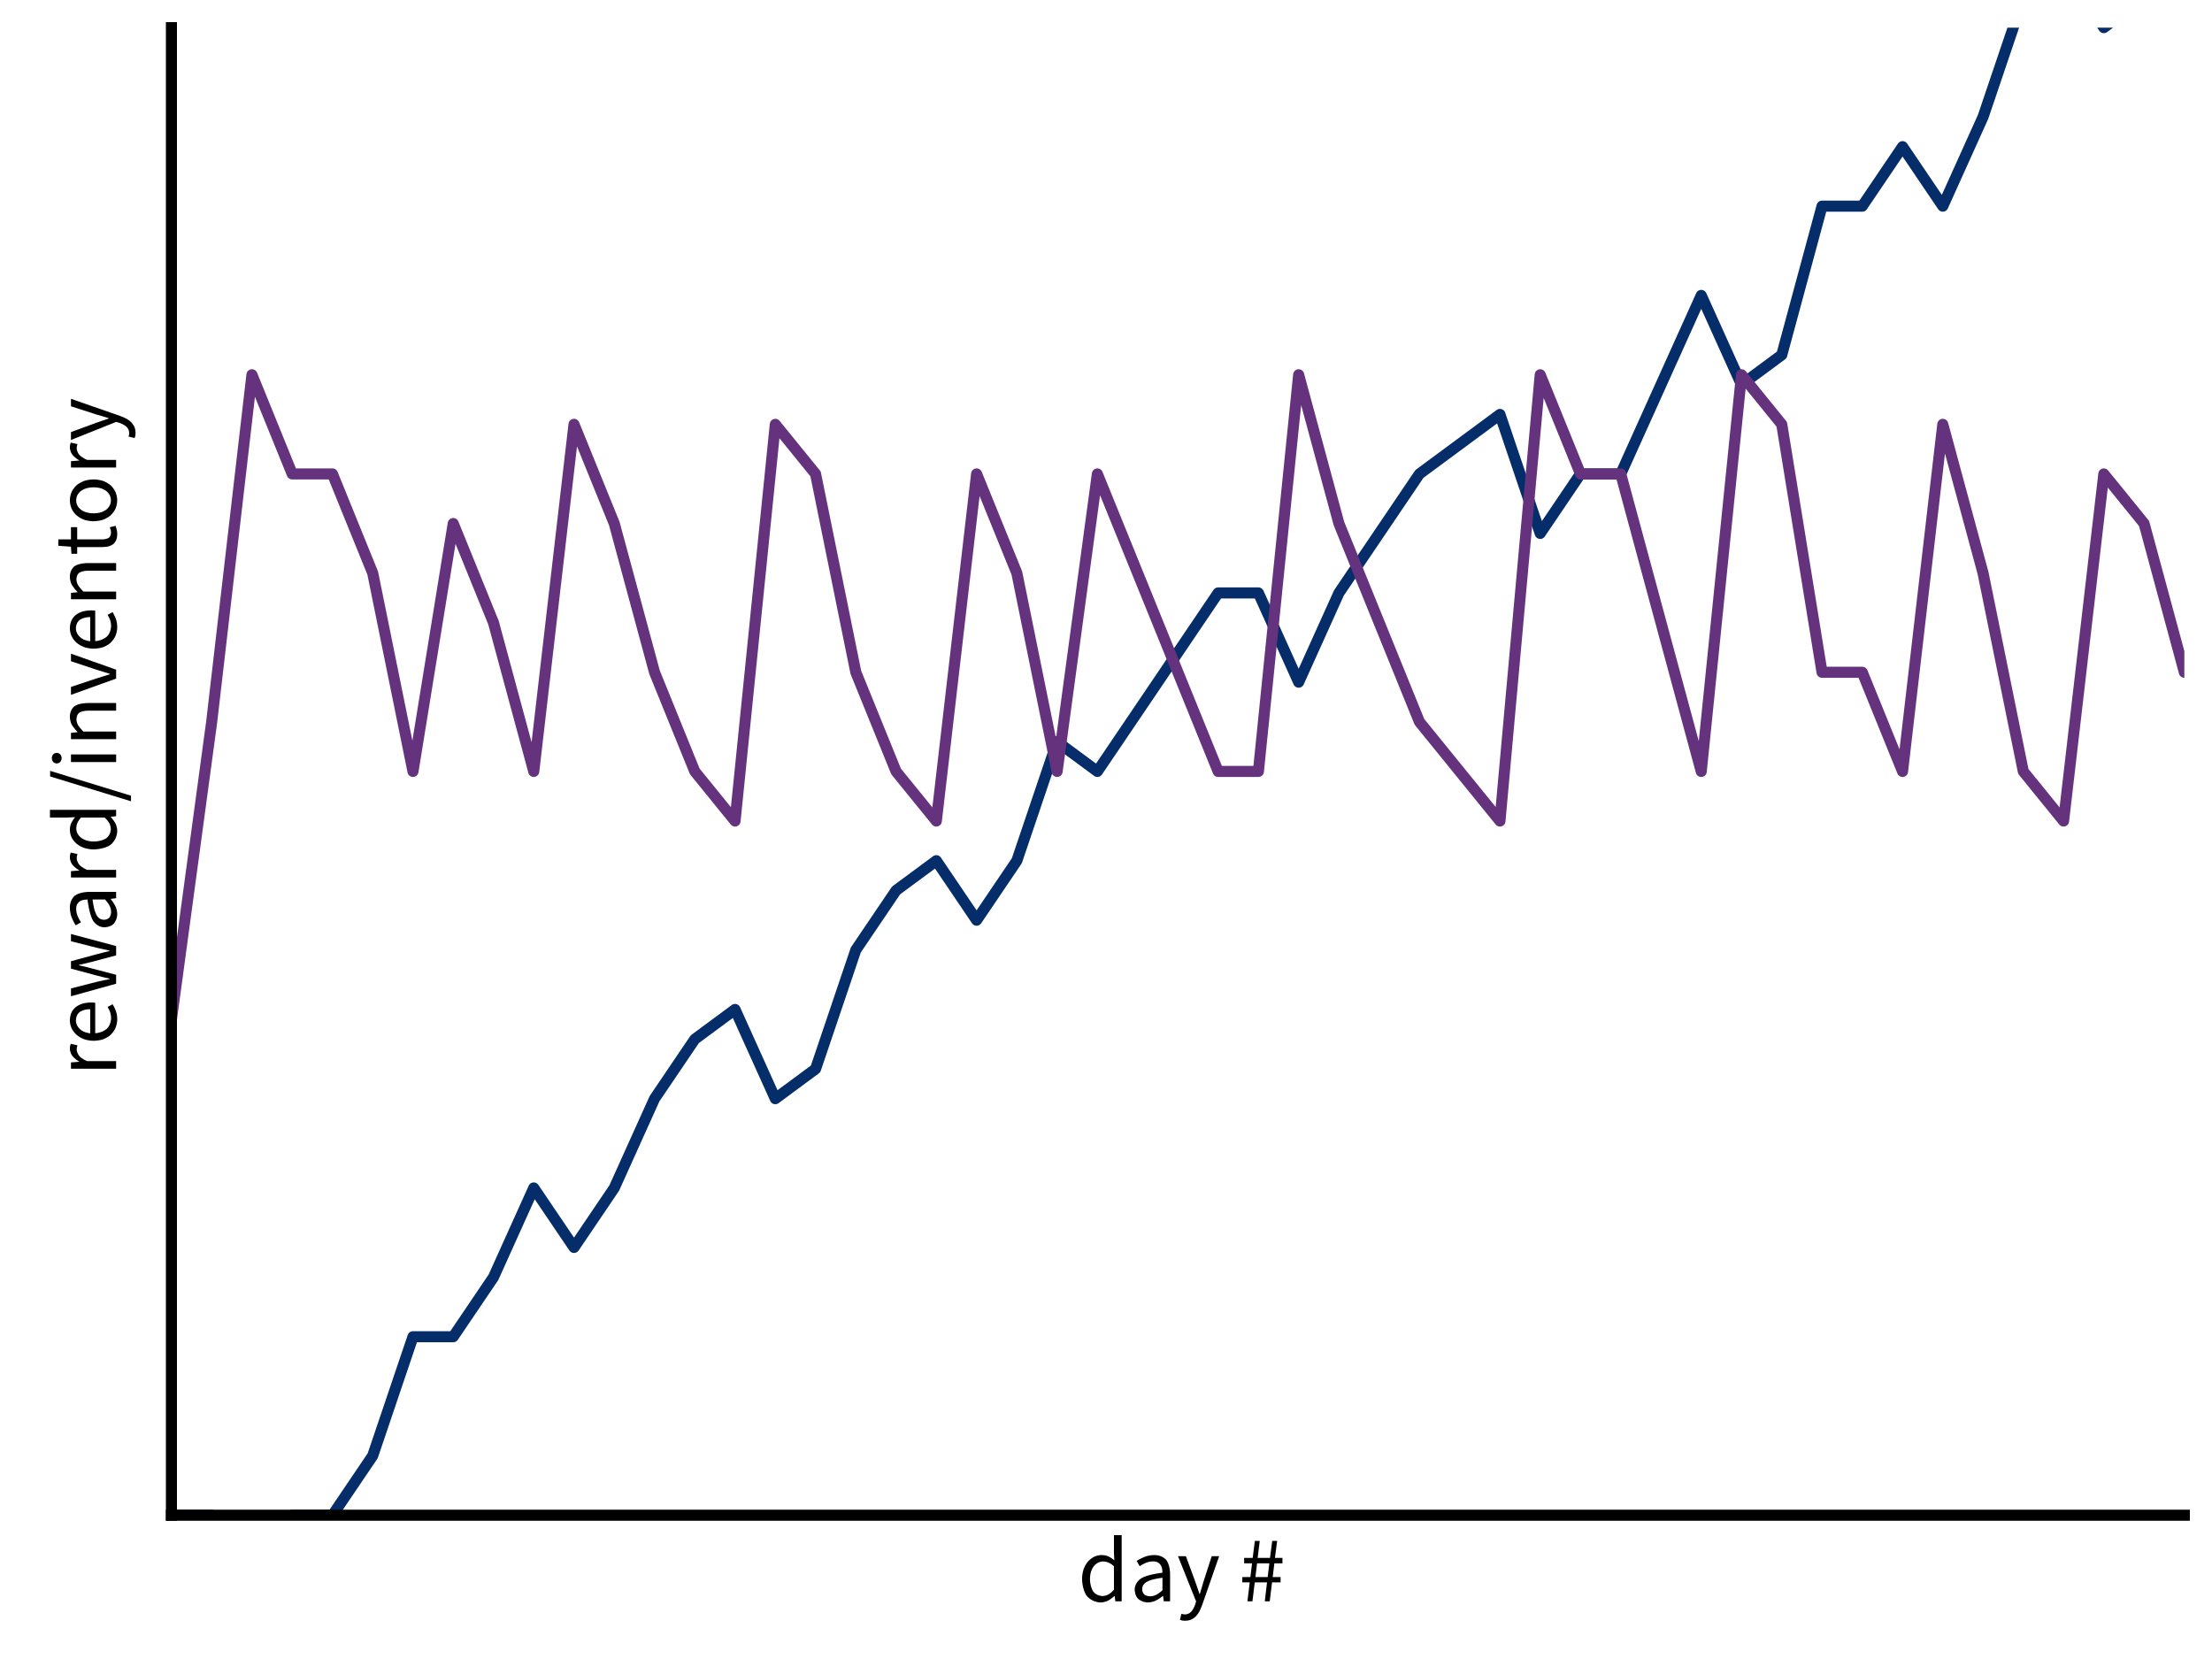
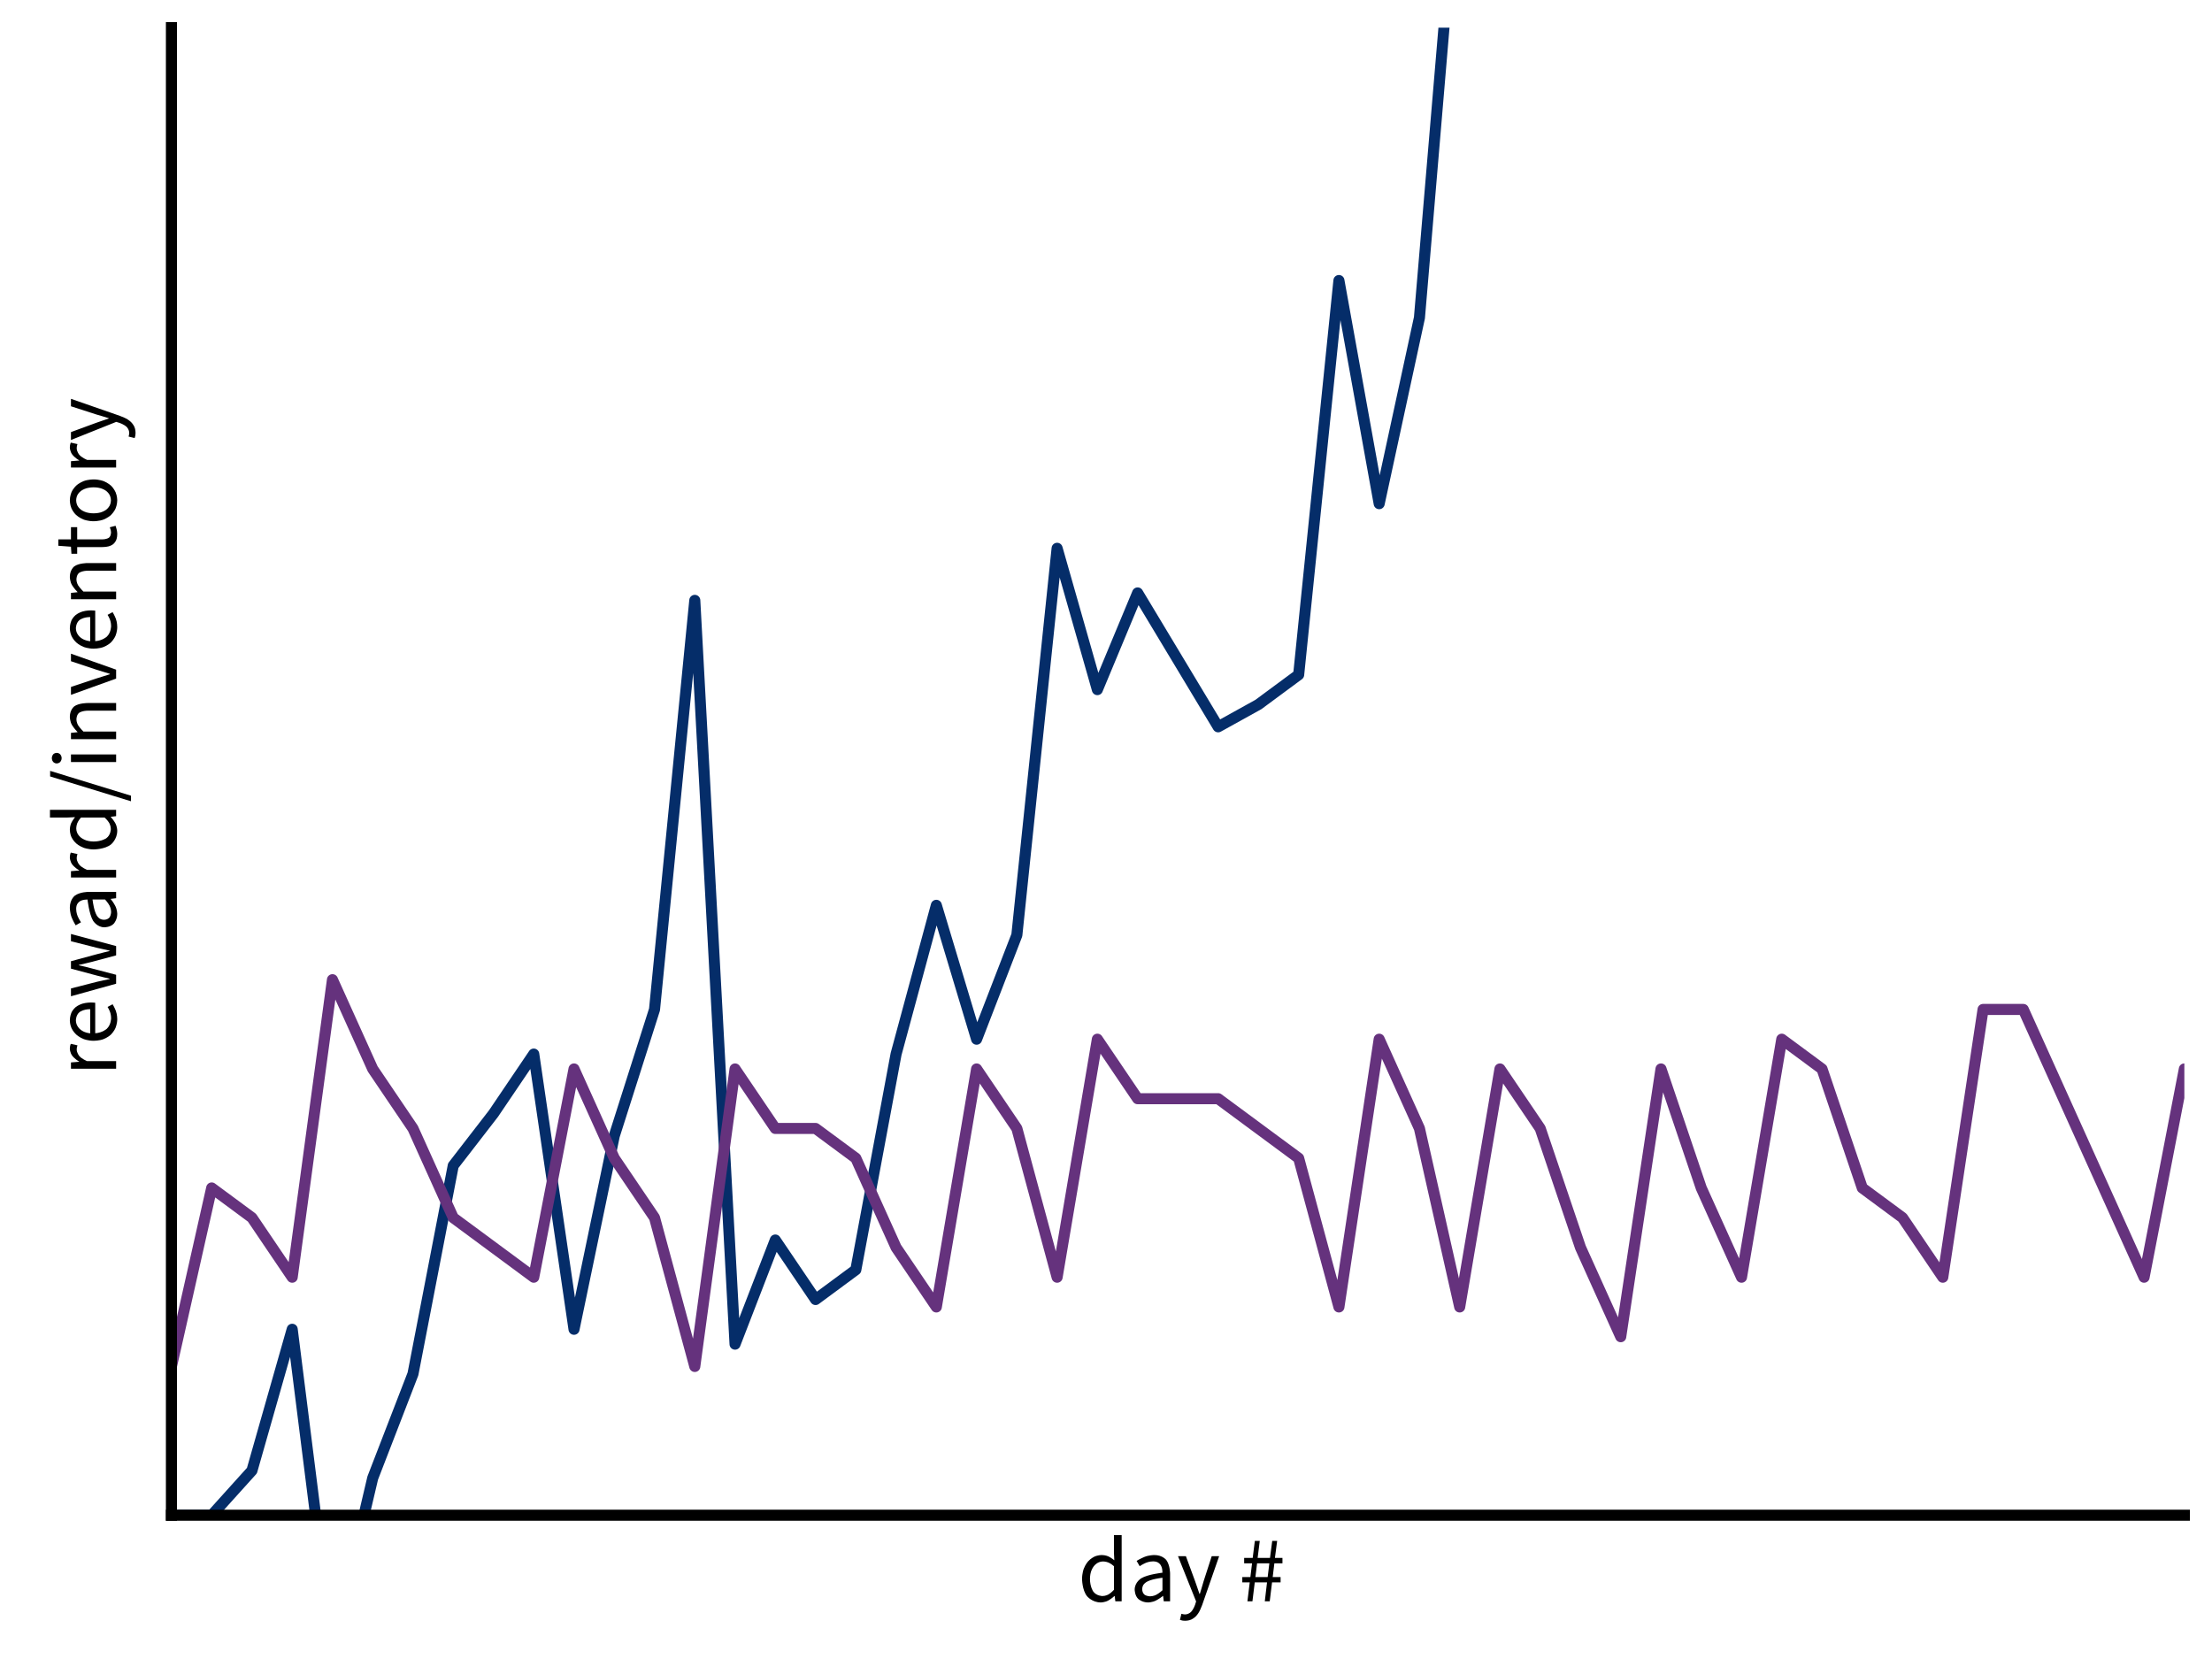
<svg xmlns="http://www.w3.org/2000/svg" height="600" stroke-opacity="1" viewBox="0.0 0.0 800.0 600.0" font-size="1" width="800" stroke="rgb(0,0,0)" version="1.1">
  <defs />
  <g stroke-linejoin="bevel" stroke-opacity="0.0" fill-opacity="0.0" stroke="rgb(0,0,0)" stroke-width="0.0" fill="rgb(0,0,0)" stroke-linecap="butt" stroke-miterlimit="10.0">
    <path d="M 0,0 v 600 h 800 v -600 Z" />
  </g>
  <g stroke-linejoin="round" stroke-opacity="1.0" fill-opacity="0.0" stroke="rgb(5,45,105)" stroke-width="4" fill="rgb(0,0,0)" stroke-linecap="round" stroke-miterlimit="10.0">
    <defs>
      <clipPath id="myClip1">
        <path d="M 62,10 v 538 h 728 v -538 Z" />
      </clipPath>
    </defs>
    <g clip-path="url(#myClip1)">
-       <path d="M 62,548 h 14.56 l 14.56,21.52 l 14.56,-21.52 h 14.56 l 14.56,-21.52 l 14.56,-43.04 h 14.56 l 14.56,-21.52 l 14.56,-32.28 l 14.56,21.52 l 14.56,-21.52 l 14.56,-32.28 l 14.56,-21.52 l 14.56,-10.76 l 14.56,32.28 l 14.56,-10.76 l 14.56,-43.04 l 14.56,-21.52 l 14.56,-10.76 l 14.56,21.52 l 14.56,-21.52 l 14.56,-43.04 l 14.56,10.76 l 14.56,-21.52 l 14.56,-21.52 l 14.56,-21.52 h 14.56 l 14.56,32.28 l 14.56,-32.28 l 14.56,-21.52 l 14.56,-21.52 l 14.56,-10.76 l 14.56,-10.76 l 14.56,43.04 l 14.56,-21.52 h 14.56 l 14.56,-32.28 l 14.56,-32.28 l 14.56,32.28 l 14.56,-10.76 l 14.56,-53.8 h 14.56 l 14.56,-21.52 l 14.56,21.52 l 14.56,-32.28 l 14.56,-43.04 l 14.56,-10.76 l 14.56,21.52 l 14.56,-10.76 l 14.56,-32.28 " />
+       <path d="M 62,548 h 14.56 l 14.56,-16.14 l 14.56,-51.11 l 14.56,115.67 l 14.56,-61.87 l 14.56,-37.66 l 14.56,-75.32 l 14.56,-18.83 l 14.56,-21.52 l 14.56,99.53 l 14.56,-69.94 l 14.56,-45.73 l 14.56,-147.95 l 14.56,269 l 14.56,-37.66 l 14.56,21.52 l 14.56,-10.76 l 14.56,-78.01 l 14.56,-53.8 l 14.56,48.42 l 14.56,-37.66 l 14.56,-139.88 l 14.56,51.11 l 14.56,-34.97 l 14.56,24.21 l 14.56,24.21 l 14.56,-8.07 l 14.56,-10.76 l 14.56,-142.57 l 14.56,80.7 l 14.56,-67.25 l 14.56,-172.16 l 14.56,48.42 l 14.56,-37.66 l 14.56,-107.6 l 14.56,-86.08 l 14.56,158.71 l 14.56,-102.22 l 14.56,-80.7 l 14.56,51.11 l 14.56,-2.69 l 14.56,-102.22 l 14.56,-16.14 l 14.56,-51.11 l 14.56,83.39 l 14.56,32.28 l 14.56,-64.56 l 14.56,-72.63 l 14.56,-80.7 l 14.56,180.23 " />
    </g>
  </g>
  <g stroke-linejoin="round" stroke-opacity="1.0" fill-opacity="0.0" stroke="rgb(101,50,125)" stroke-width="4" fill="rgb(0,0,0)" stroke-linecap="round" stroke-miterlimit="10.0">
    <defs>
      <clipPath id="myClip2">
        <path d="M 62,10 v 538 h 728 v -538 Z" />
      </clipPath>
    </defs>
    <g clip-path="url(#myClip2)">
-       <path d="M 62,368.667 l 14.56,-107.6 l 14.56,-125.533 l 14.56,35.867 h 14.56 l 14.56,35.867 l 14.56,71.733 l 14.56,-89.667 l 14.56,35.867 l 14.56,53.8 l 14.56,-125.533 l 14.56,35.867 l 14.56,53.8 l 14.56,35.867 l 14.56,17.933 l 14.56,-143.467 l 14.56,17.933 l 14.56,71.733 l 14.56,35.867 l 14.56,17.933 l 14.56,-125.533 l 14.56,35.867 l 14.56,71.733 l 14.56,-107.6 l 14.56,35.867 l 14.56,35.867 l 14.56,35.867 h 14.56 l 14.56,-143.467 l 14.56,53.8 l 14.56,35.867 l 14.56,35.867 l 14.56,17.933 l 14.56,17.933 l 14.56,-161.4 l 14.56,35.867 h 14.56 l 14.56,53.8 l 14.56,53.8 l 14.56,-143.467 l 14.56,17.933 l 14.56,89.667 h 14.56 l 14.56,35.867 l 14.56,-125.533 l 14.56,53.8 l 14.56,71.733 l 14.56,17.933 l 14.56,-125.533 l 14.56,17.933 l 14.56,53.8 " />
+       <path d="M 62,494.2 l 14.56,-64.56 l 14.56,10.76 l 14.56,21.52 l 14.56,-107.6 l 14.56,32.28 l 14.56,21.52 l 14.56,32.28 l 14.56,10.76 l 14.56,10.76 l 14.56,-75.32 l 14.56,32.28 l 14.56,21.52 l 14.56,53.8 l 14.56,-107.6 l 14.56,21.52 h 14.56 l 14.56,10.76 l 14.56,32.28 l 14.56,21.52 l 14.56,-86.08 l 14.56,21.52 l 14.56,53.8 l 14.56,-86.08 l 14.56,21.52 h 14.56 h 14.56 l 14.56,10.76 l 14.56,10.76 l 14.56,53.8 l 14.56,-96.84 l 14.56,32.28 l 14.56,64.56 l 14.56,-86.08 l 14.56,21.52 l 14.56,43.04 l 14.56,32.28 l 14.56,-96.84 l 14.56,43.04 l 14.56,32.28 l 14.56,-86.08 l 14.56,10.76 l 14.56,43.04 l 14.56,10.76 l 14.56,21.52 l 14.56,-96.84 h 14.56 l 14.56,32.28 l 14.56,32.28 l 14.56,32.28 l 14.56,-75.32 " />
    </g>
  </g>
  <g stroke-linejoin="bevel" stroke-opacity="0.0" fill-opacity="1.0" stroke="rgb(0,0,0)" stroke-width="0.0" fill="rgb(0,0,0)" stroke-linecap="butt" stroke-miterlimit="10.0">
    <path d="M 42,389.286 ZM 25.664,386.529 l -0,-2.286 l 2.958,-0.235 l -0,-0.101 c -1.546,-0.84 -2.454,-2.034 -2.454 -2.034c -0.908,-1.193 -0.908,-2.605 -0.908 -2.605c -0,-0.975 0.336,-1.748 0.336 -1.748l 2.42,0.538 c -0.135,0.403 -0.202,0.74 -0.202 0.74c -0.067,0.336 -0.067,0.84 -0.067 0.84c 0,1.042 0.84,2.168 0.84 2.168c 0.84,1.126 2.924,1.966 2.924 1.966l 10.487,-0 l 0,2.756 l -16.336,0 ZM 42,377.958 ZM 33.865,376.412 c -2.017,0 -3.613,-0.622 -3.613 -0.622c -1.597,-0.622 -2.706,-1.647 -2.706 -1.647c -1.109,-1.025 -1.698,-2.336 -1.698 -2.336c -0.588,-1.311 -0.588,-2.723 -0.588 -2.723c -0,-1.546 0.538,-2.773 0.538 -2.773c 0.538,-1.227 1.546,-2.05 1.546 -2.05c 1.008,-0.824 2.42,-1.26 2.42 -1.26c 1.412,-0.437 3.16,-0.437 3.16 -0.437c 0.908,-0 1.513,0.101 1.513 0.101l 0,11.025 c 2.655,-0.168 4.202,-1.63 4.202 -1.63c 1.546,-1.462 1.546,-3.815 1.546 -3.815c -0,-1.177 -0.353,-2.168 -0.353 -2.168c -0.353,-0.992 -0.924,-1.899 -0.924 -1.899l 1.815,-0.975 c 0.672,1.076 1.177,2.387 1.177 2.387c 0.504,1.311 0.504,2.992 0.504 2.992c 0,1.647 -0.588,3.076 -0.588 3.076c -0.588,1.429 -1.681,2.487 -1.681 2.487c -1.092,1.059 -2.672,1.664 -2.672 1.664c -1.58,0.605 -3.597,0.605 -3.597 0.605ZM 33.865,376.412 ZM 32.622,364.983 c -2.521,0 -3.849,1.059 -3.849 1.059c -1.328,1.059 -1.328,2.975 -1.328 2.975c 0,0.874 0.353,1.664 0.353 1.664c 0.353,0.79 1.008,1.429 1.008 1.429c 0.655,0.639 1.613,1.059 1.613 1.059c 0.958,0.42 2.202,0.555 2.202 0.555l -0,-8.739 ZM 42,361.118 ZM 25.664,360.311 l -0,-2.824 l 9.445,-2.42 c 1.177,-0.269 2.286,-0.504 2.286 -0.504c 1.109,-0.235 2.252,-0.471 2.252 -0.471l -0,-0.135 c -1.143,-0.269 -2.269,-0.538 -2.269 -0.538c -1.126,-0.269 -2.269,-0.571 -2.269 -0.571l -9.445,-2.521 l -0,-2.689 l 9.445,-2.555 c 1.177,-0.302 2.286,-0.588 2.286 -0.588c 1.109,-0.286 2.252,-0.555 2.252 -0.555l -0,-0.135 c -1.143,-0.269 -2.252,-0.504 -2.252 -0.504c -1.109,-0.235 -2.286,-0.504 -2.286 -0.504l -9.445,-2.387 l -0,-2.622 l 16.336,4.37 l 0,3.361 l -8.773,2.353 c -1.177,0.302 -2.319,0.555 -2.319 0.555c -1.143,0.252 -2.387,0.555 -2.387 0.555l 0,0.135 c 1.244,0.269 2.403,0.538 2.403 0.538c 1.16,0.269 2.336,0.605 2.336 0.605l 8.739,2.286 l 0,3.227 ZM 42,337.319 ZM 37.765,335.37 c -2.689,0 -4.118,-2.403 -4.118 -2.403c -1.429,-2.403 -2,-7.647 -2 -7.647c -0.773,0 -1.513,0.151 -1.513 0.151c -0.74,0.151 -1.311,0.538 -1.311 0.538c -0.571,0.387 -0.924,1.025 -0.924 1.025c -0.353,0.639 -0.353,1.647 -0.353 1.647c 0,1.445 0.538,2.672 0.538 2.672c 0.538,1.227 1.21,2.202 1.21 2.202l -1.916,1.109 c -0.74,-1.143 -1.429,-2.79 -1.429 -2.79c -0.689,-1.647 -0.689,-3.63 -0.689 -3.63c -0,-2.992 1.832,-4.336 1.832 -4.336c 1.832,-1.345 4.891,-1.345 4.891 -1.345l 10.017,-0 l 0,2.286 l -1.95,0.235 l 0,0.067 c 0.975,1.177 1.664,2.538 1.664 2.538c 0.689,1.361 0.689,2.874 0.689 2.874c 0,2.084 -1.21,3.445 -1.21 3.445c -1.21,1.361 -3.429,1.361 -3.429 1.361ZM 37.765,335.37 ZM 37.563,332.647 c 1.412,-0 2.017,-0.824 2.017 -0.824c 0.605,-0.824 0.605,-2.034 0.605 -2.034c -0,-1.177 -0.555,-2.235 -0.555 -2.235c -0.555,-1.059 -1.63,-2.235 -1.63 -2.235l -4.538,0 c 0.269,2.05 0.639,3.462 0.639 3.462c 0.37,1.412 0.874,2.269 0.874 2.269c 0.504,0.857 1.16,1.227 1.16 1.227c 0.655,0.37 1.429,0.37 1.429 0.37ZM 42,320.109 ZM 25.664,317.353 l -0,-2.286 l 2.958,-0.235 l -0,-0.101 c -1.546,-0.84 -2.454,-2.034 -2.454 -2.034c -0.908,-1.193 -0.908,-2.605 -0.908 -2.605c -0,-0.975 0.336,-1.748 0.336 -1.748l 2.42,0.538 c -0.135,0.403 -0.202,0.74 -0.202 0.74c -0.067,0.336 -0.067,0.84 -0.067 0.84c 0,1.042 0.84,2.168 0.84 2.168c 0.84,1.126 2.924,1.966 2.924 1.966l 10.487,-0 l 0,2.756 l -16.336,0 ZM 42,308.781 ZM 33.865,307.202 c -1.983,0 -3.58,-0.588 -3.58 -0.588c -1.597,-0.588 -2.706,-1.563 -2.706 -1.563c -1.109,-0.975 -1.714,-2.252 -1.714 -2.252c -0.605,-1.277 -0.605,-2.689 -0.605 -2.689c -0,-1.412 0.504,-2.454 0.504 -2.454c 0.504,-1.042 1.378,-2.118 1.378 -2.118l -2.79,0.135 l -6.286,0 l -0,-2.79 l 23.933,-0 l 0,2.286 l -1.916,0.235 l 0,0.101 c 0.941,0.975 1.63,2.235 1.63 2.235c 0.689,1.26 0.689,2.706 0.689 2.706c 0,3.092 -2.219,4.924 -2.219 4.924c -2.219,1.832 -6.319,1.832 -6.319 1.832ZM 33.865,307.202 ZM 33.832,304.344 c 2.958,-0 4.605,-1.177 4.605 -1.177c 1.647,-1.177 1.647,-3.328 1.647 -3.328c -0,-1.143 -0.555,-2.151 -0.555 -2.151c -0.555,-1.008 -1.698,-2.017 -1.698 -2.017l -8.538,0 c -0.941,1.042 -1.328,2 -1.328 2c -0.387,0.958 -0.387,1.966 -0.387 1.966c 0,0.975 0.454,1.832 0.454 1.832c 0.454,0.857 1.277,1.496 1.277 1.496c 0.824,0.639 1.966,1.008 1.966 1.008c 1.143,0.37 2.555,0.37 2.555 0.37ZM 42,290.126 ZM 18.134,280.815 l -0,-2.017 l 29.244,8.975 l 0,2.017 ZM 42,278.361 ZM 22.302,274.193 c 0,0.807 -0.504,1.361 -0.504 1.361c -0.504,0.555 -1.277,0.555 -1.277 0.555c -0.807,0 -1.294,-0.555 -1.294 -0.555c -0.487,-0.555 -0.487,-1.361 -0.487 -1.361c -0,-0.807 0.487,-1.361 0.487 -1.361c 0.487,-0.555 1.294,-0.555 1.294 -0.555c 0.773,-0 1.277,0.555 1.277 0.555c 0.504,0.555 0.504,1.361 0.504 1.361ZM 22.302,274.193 ZM 25.664,275.605 l -0,-2.756 l 16.336,-0 l 0,2.756 l -16.336,0 ZM 42,270.092 ZM 25.664,267.336 l -0,-2.286 l 2.353,-0.235 l -0,-0.101 c -1.177,-1.177 -1.966,-2.471 -1.966 -2.471c -0.79,-1.294 -0.79,-3.008 -0.79 -3.008c -0,-2.588 1.613,-3.781 1.613 -3.781c 1.613,-1.193 4.773,-1.193 4.773 -1.193l 10.353,-0 l 0,2.756 l -9.983,0 c -2.319,0 -3.345,0.74 -3.345 0.74c -1.025,0.74 -1.025,2.353 -1.025 2.353c 0,1.277 0.639,2.252 0.639 2.252c 0.639,0.975 1.882,2.219 1.882 2.219l 11.832,-0 l 0,2.756 l -16.336,0 ZM 42,251.706 ZM 25.664,251.303 l -0,-2.857 l 9.277,-3.092 c 1.21,-0.37 2.42,-0.756 2.42 -0.756c 1.21,-0.387 2.387,-0.756 2.387 -0.756l -0,-0.135 c -1.177,-0.37 -2.387,-0.74 -2.387 -0.74l -2.42,-0.74 l -9.277,-3.092 l -0,-2.723 l 16.336,5.782 l 0,3.227 ZM 42,236.143 ZM 33.865,234.597 c -2.017,0 -3.613,-0.622 -3.613 -0.622c -1.597,-0.622 -2.706,-1.647 -2.706 -1.647c -1.109,-1.025 -1.698,-2.336 -1.698 -2.336c -0.588,-1.311 -0.588,-2.723 -0.588 -2.723c -0,-1.546 0.538,-2.773 0.538 -2.773c 0.538,-1.227 1.546,-2.05 1.546 -2.05c 1.008,-0.824 2.42,-1.26 2.42 -1.26c 1.412,-0.437 3.16,-0.437 3.16 -0.437c 0.908,-0 1.513,0.101 1.513 0.101l 0,11.025 c 2.655,-0.168 4.202,-1.63 4.202 -1.63c 1.546,-1.462 1.546,-3.815 1.546 -3.815c -0,-1.177 -0.353,-2.168 -0.353 -2.168c -0.353,-0.992 -0.924,-1.899 -0.924 -1.899l 1.815,-0.975 c 0.672,1.076 1.177,2.387 1.177 2.387c 0.504,1.311 0.504,2.992 0.504 2.992c 0,1.647 -0.588,3.076 -0.588 3.076c -0.588,1.429 -1.681,2.487 -1.681 2.487c -1.092,1.059 -2.672,1.664 -2.672 1.664c -1.58,0.605 -3.597,0.605 -3.597 0.605ZM 33.865,234.597 ZM 32.622,223.168 c -2.521,0 -3.849,1.059 -3.849 1.059c -1.328,1.059 -1.328,2.975 -1.328 2.975c 0,0.874 0.353,1.664 0.353 1.664c 0.353,0.79 1.008,1.429 1.008 1.429c 0.655,0.639 1.613,1.059 1.613 1.059c 0.958,0.42 2.202,0.555 2.202 0.555l -0,-8.739 ZM 42,219.471 ZM 25.664,216.714 l -0,-2.286 l 2.353,-0.235 l -0,-0.101 c -1.177,-1.177 -1.966,-2.471 -1.966 -2.471c -0.79,-1.294 -0.79,-3.008 -0.79 -3.008c -0,-2.588 1.613,-3.781 1.613 -3.781c 1.613,-1.193 4.773,-1.193 4.773 -1.193l 10.353,-0 l 0,2.756 l -9.983,0 c -2.319,0 -3.345,0.74 -3.345 0.74c -1.025,0.74 -1.025,2.353 -1.025 2.353c 0,1.277 0.639,2.252 0.639 2.252c 0.639,0.975 1.882,2.219 1.882 2.219l 11.832,-0 l 0,2.756 l -16.336,0 ZM 42,201.084 ZM 27.916,197.857 l 0,2.42 l -2.084,0 l -0.168,-2.555 l -4.571,-0.336 l -0,-2.319 l 4.571,-0 l -0,-4.403 l 2.252,-0 l 0,4.403 l 9.076,-0 c 1.513,-0 2.336,-0.555 2.336 -0.555c 0.824,-0.555 0.824,-1.966 0.824 -1.966c -0,-0.437 -0.135,-0.941 -0.135 -0.941c -0.135,-0.504 -0.302,-0.908 -0.302 -0.908l 2.084,-0.538 c 0.235,0.672 0.42,1.462 0.42 1.462c 0.185,0.79 0.185,1.563 0.185 1.563c 0,1.311 -0.403,2.202 -0.403 2.202c -0.403,0.891 -1.109,1.445 -1.109 1.445c -0.706,0.555 -1.714,0.79 -1.714 0.79c -1.008,0.235 -2.219,0.235 -2.219 0.235l -9.042,0 ZM 42,190.059 ZM 33.865,188.513 c -2.05,0 -3.647,-0.622 -3.647 -0.622c -1.597,-0.622 -2.706,-1.664 -2.706 -1.664c -1.109,-1.042 -1.681,-2.403 -1.681 -2.403c -0.571,-1.361 -0.571,-2.874 -0.571 -2.874c -0,-1.513 0.571,-2.874 0.571 -2.874c 0.571,-1.361 1.681,-2.403 1.681 -2.403c 1.109,-1.042 2.706,-1.664 2.706 -1.664c 1.597,-0.622 3.647,-0.622 3.647 -0.622c 2.017,-0 3.613,0.622 3.613 0.622c 1.597,0.622 2.689,1.664 2.689 1.664c 1.092,1.042 1.664,2.403 1.664 2.403c 0.571,1.361 0.571,2.874 0.571 2.874c 0,1.513 -0.571,2.874 -0.571 2.874c -0.571,1.361 -1.664,2.403 -1.664 2.403c -1.092,1.042 -2.689,1.664 -2.689 1.664c -1.597,0.622 -3.613,0.622 -3.613 0.622ZM 33.865,188.513 ZM 33.865,185.655 c 1.412,-0 2.555,-0.336 2.555 -0.336c 1.143,-0.336 1.966,-0.958 1.966 -0.958c 0.824,-0.622 1.277,-1.496 1.277 -1.496c 0.454,-0.874 0.454,-1.916 0.454 -1.916c -0,-1.042 -0.454,-1.916 -0.454 -1.916c -0.454,-0.874 -1.277,-1.496 -1.277 -1.496c -0.824,-0.622 -1.966,-0.958 -1.966 -0.958c -1.143,-0.336 -2.555,-0.336 -2.555 -0.336c -1.412,0 -2.571,0.336 -2.571 0.336c -1.16,0.336 -2,0.958 -2 0.958c -0.84,0.622 -1.294,1.496 -1.294 1.496c -0.454,0.874 -0.454,1.916 -0.454 1.916c 0,1.042 0.454,1.916 0.454 1.916c 0.454,0.874 1.294,1.496 1.294 1.496c 0.84,0.622 2,0.958 2 0.958c 1.16,0.336 2.571,0.336 2.571 0.336ZM 42,171.84 ZM 25.664,169.084 l -0,-2.286 l 2.958,-0.235 l -0,-0.101 c -1.546,-0.84 -2.454,-2.034 -2.454 -2.034c -0.908,-1.193 -0.908,-2.605 -0.908 -2.605c -0,-0.975 0.336,-1.748 0.336 -1.748l 2.42,0.538 c -0.135,0.403 -0.202,0.74 -0.202 0.74c -0.067,0.336 -0.067,0.84 -0.067 0.84c 0,1.042 0.84,2.168 0.84 2.168c 0.84,1.126 2.924,1.966 2.924 1.966l 10.487,-0 l 0,2.756 l -16.336,0 ZM 42,159.538 ZM 46.504,157.891 l 0.151,-0.605 c 0,0 0.084,-0.639 0.084 -0.639c -0,-1.412 -0.992,-2.303 -0.992 -2.303c -0.992,-0.891 -2.504,-1.395 -2.504 -1.395l -1.21,-0.37 l -16.37,6.555 l -0,-2.857 l 9.042,-3.328 c 1.076,-0.37 2.269,-0.79 2.269 -0.79c 1.193,-0.42 2.336,-0.79 2.336 -0.79l -0,-0.135 c -1.109,-0.37 -2.319,-0.706 -2.319 -0.706c -1.21,-0.336 -2.286,-0.672 -2.286 -0.672l -9.042,-2.924 l -0,-2.689 l 17.681,6.151 c 1.21,0.437 2.252,0.975 2.252 0.975c 1.042,0.538 1.798,1.277 1.798 1.277c 0.756,0.74 1.193,1.681 1.193 1.681c 0.437,0.941 0.437,2.185 0.437 2.185c 0,0.571 -0.084,1.042 -0.084 1.042c -0.084,0.471 -0.252,0.874 -0.252 0.874l -2.185,-0.538 h 0 Z" />
  </g>
  <g stroke-linejoin="miter" stroke-opacity="1.0" fill-opacity="0.0" stroke="rgb(0,0,0)" stroke-width="4" fill="rgb(0,0,0)" stroke-linecap="square" stroke-miterlimit="10.0">
    <path d="M 62,548 v -538 " />
  </g>
  <g stroke-linejoin="miter" stroke-opacity="1.0" fill-opacity="0.0" stroke="rgb(0,0,0)" stroke-width="4" fill="rgb(0,0,0)" stroke-linecap="square" stroke-miterlimit="10.0">
    <path d="M 62,548 h 728 " />
  </g>
  <g stroke-linejoin="bevel" stroke-opacity="0.0" fill-opacity="1.0" stroke="rgb(0,0,0)" stroke-width="0.0" fill="rgb(0,0,0)" stroke-linecap="butt" stroke-miterlimit="10.0">
    <path d="M 389.765,579.143 ZM 391.344,571.008 c 0,-1.983 0.588,-3.58 0.588 -3.58c 0.588,-1.597 1.563,-2.706 1.563 -2.706c 0.975,-1.109 2.252,-1.714 2.252 -1.714c 1.277,-0.605 2.689,-0.605 2.689 -0.605c 1.412,0 2.454,0.504 2.454 0.504c 1.042,0.504 2.118,1.378 2.118 1.378l -0.135,-2.79 v -6.286 h 2.79 v 23.933 h -2.286 l -0.235,-1.916 h -0.101 c -0.975,0.941 -2.235,1.63 -2.235 1.63c -1.26,0.689 -2.706,0.689 -2.706 0.689c -3.092,-0 -4.924,-2.219 -4.924 -2.219c -1.832,-2.219 -1.832,-6.319 -1.832 -6.319ZM 391.344,571.008 ZM 394.202,570.975 c 0,2.958 1.177,4.605 1.177 4.605c 1.177,1.647 3.328,1.647 3.328 1.647c 1.143,0 2.151,-0.555 2.151 -0.555c 1.008,-0.555 2.017,-1.698 2.017 -1.698v -8.538 c -1.042,-0.941 -2,-1.328 -2 -1.328c -0.958,-0.387 -1.966,-0.387 -1.966 -0.387c -0.975,-0 -1.832,0.454 -1.832 0.454c -0.857,0.454 -1.496,1.277 -1.496 1.277c -0.639,0.824 -1.008,1.966 -1.008 1.966c -0.37,1.143 -0.37,2.555 -0.37 2.555ZM 408.42,579.143 ZM 410.37,574.908 c 0,-2.689 2.403,-4.118 2.403 -4.118c 2.403,-1.429 7.647,-2 7.647 -2c 0,-0.773 -0.151,-1.513 -0.151 -1.513c -0.151,-0.74 -0.538,-1.311 -0.538 -1.311c -0.387,-0.571 -1.025,-0.924 -1.025 -0.924c -0.639,-0.353 -1.647,-0.353 -1.647 -0.353c -1.445,-0 -2.672,0.538 -2.672 0.538c -1.227,0.538 -2.202,1.21 -2.202 1.21l -1.109,-1.916 c 1.143,-0.74 2.79,-1.429 2.79 -1.429c 1.647,-0.689 3.63,-0.689 3.63 -0.689c 2.992,0 4.336,1.832 4.336 1.832c 1.345,1.832 1.345,4.891 1.345 4.891v 10.017 h -2.286 l -0.235,-1.95 h -0.067 c -1.177,0.975 -2.538,1.664 -2.538 1.664c -1.361,0.689 -2.874,0.689 -2.874 0.689c -2.084,-0 -3.445,-1.21 -3.445 -1.21c -1.361,-1.21 -1.361,-3.429 -1.361 -3.429ZM 410.37,574.908 ZM 413.092,574.706 c 0,1.412 0.824,2.017 0.824 2.017c 0.824,0.605 2.034,0.605 2.034 0.605c 1.177,0 2.235,-0.555 2.235 -0.555c 1.059,-0.555 2.235,-1.63 2.235 -1.63v -4.538 c -2.05,0.269 -3.462,0.639 -3.462 0.639c -1.412,0.37 -2.269,0.874 -2.269 0.874c -0.857,0.504 -1.227,1.16 -1.227 1.16c -0.37,0.655 -0.37,1.429 -0.37 1.429ZM 425.63,579.143 ZM 427.277,583.647 l 0.605,0.151 c 0,0 0.639,0.084 0.639 0.084c 1.412,0 2.303,-0.992 2.303 -0.992c 0.891,-0.992 1.395,-2.504 1.395 -2.504l 0.37,-1.21 l -6.555,-16.37 h 2.857 l 3.328,9.042 c 0.37,1.076 0.79,2.269 0.79 2.269c 0.42,1.193 0.79,2.336 0.79 2.336h 0.135 c 0.37,-1.109 0.706,-2.319 0.706 -2.319c 0.336,-1.21 0.672,-2.286 0.672 -2.286l 2.924,-9.042 h 2.689 l -6.151,17.681 c -0.437,1.21 -0.975,2.252 -0.975 2.252c -0.538,1.042 -1.277,1.798 -1.277 1.798c -0.74,0.756 -1.681,1.193 -1.681 1.193c -0.941,0.437 -2.185,0.437 -2.185 0.437c -0.571,-0 -1.042,-0.084 -1.042 -0.084c -0.471,-0.084 -0.874,-0.252 -0.874 -0.252l 0.538,-2.185 h 0 ZM 448.118,579.143 ZM 451.983,572.286 h -2.689 v -1.916 h 2.924 l 0.605,-4.975 h -2.857 v -1.95 h 3.092 l 0.773,-6.151 h 1.782 l -0.773,6.151 h 4.471 l 0.807,-6.151 h 1.782 l -0.807,6.151 h 2.723 v 1.95 h -2.924 l -0.605,4.975 h 2.857 v 1.916 h -3.092 l -0.84,6.857 h -1.782 l 0.807,-6.857 h -4.437 l -0.84,6.857 h -1.815 ZM 451.983,572.286 ZM 458.471,570.37 l 0.605,-4.975 h -4.437 l -0.605,4.975 h 4.437 Z" />
  </g>
</svg>
